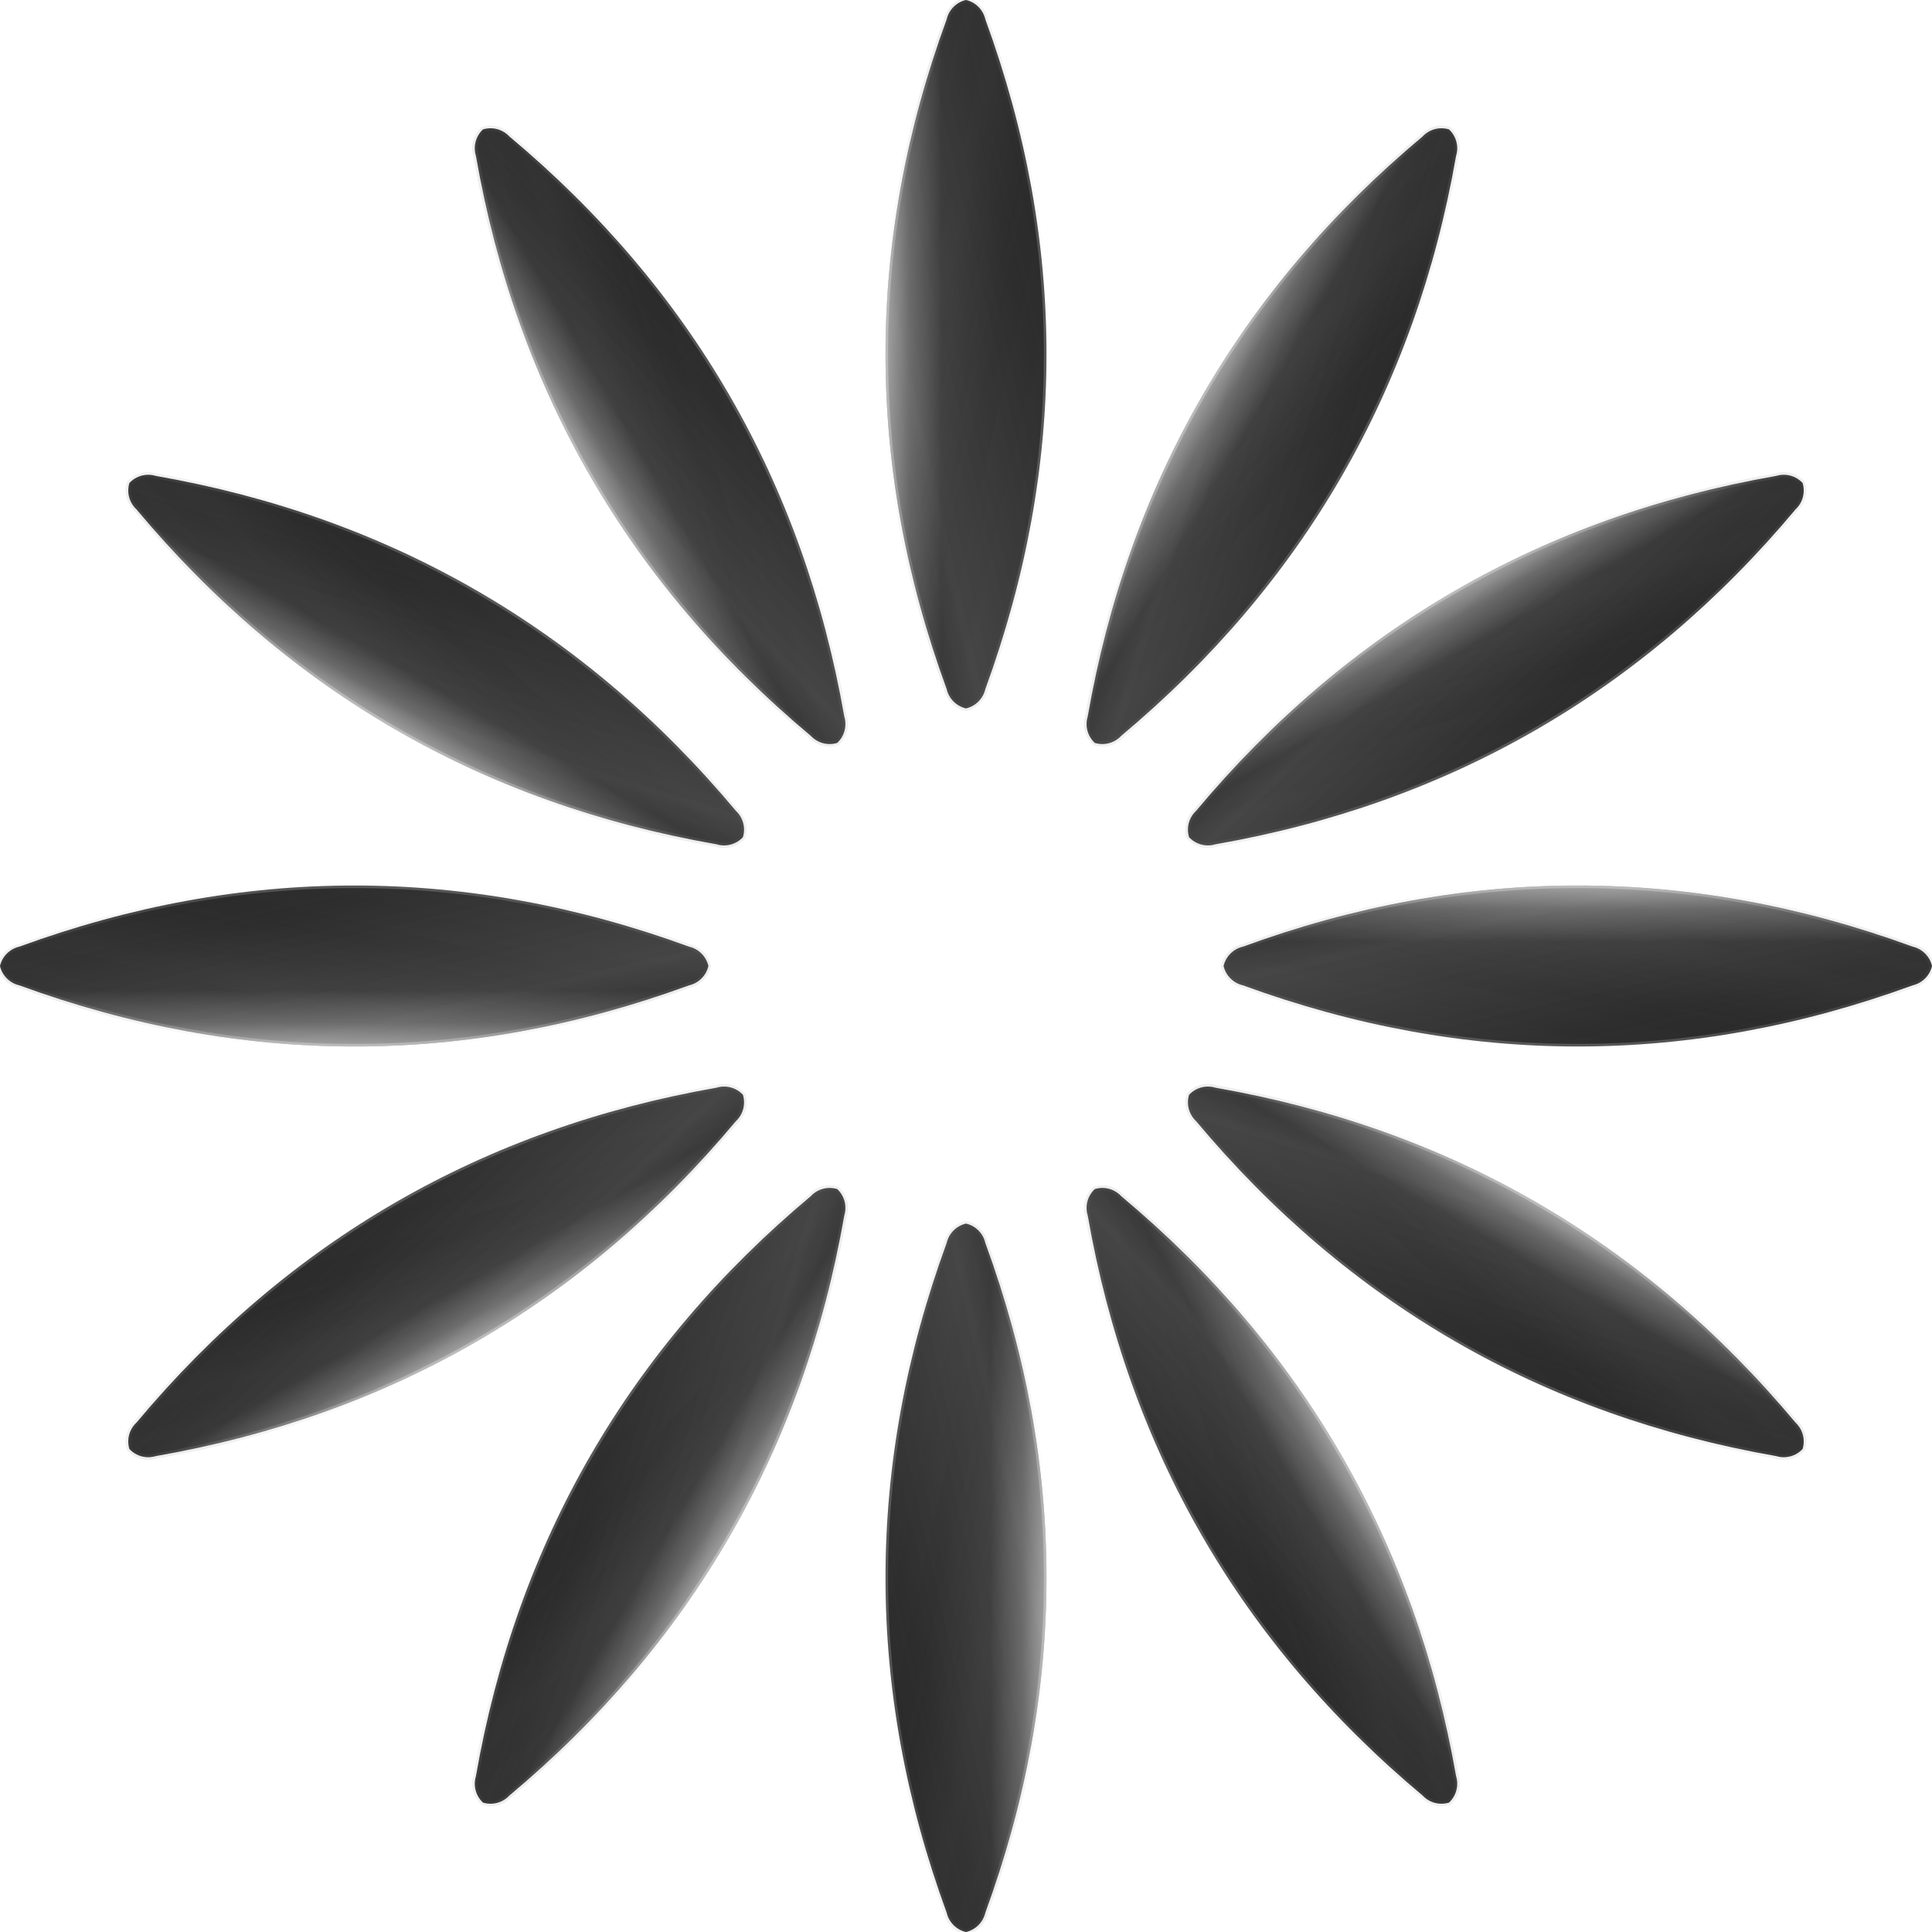
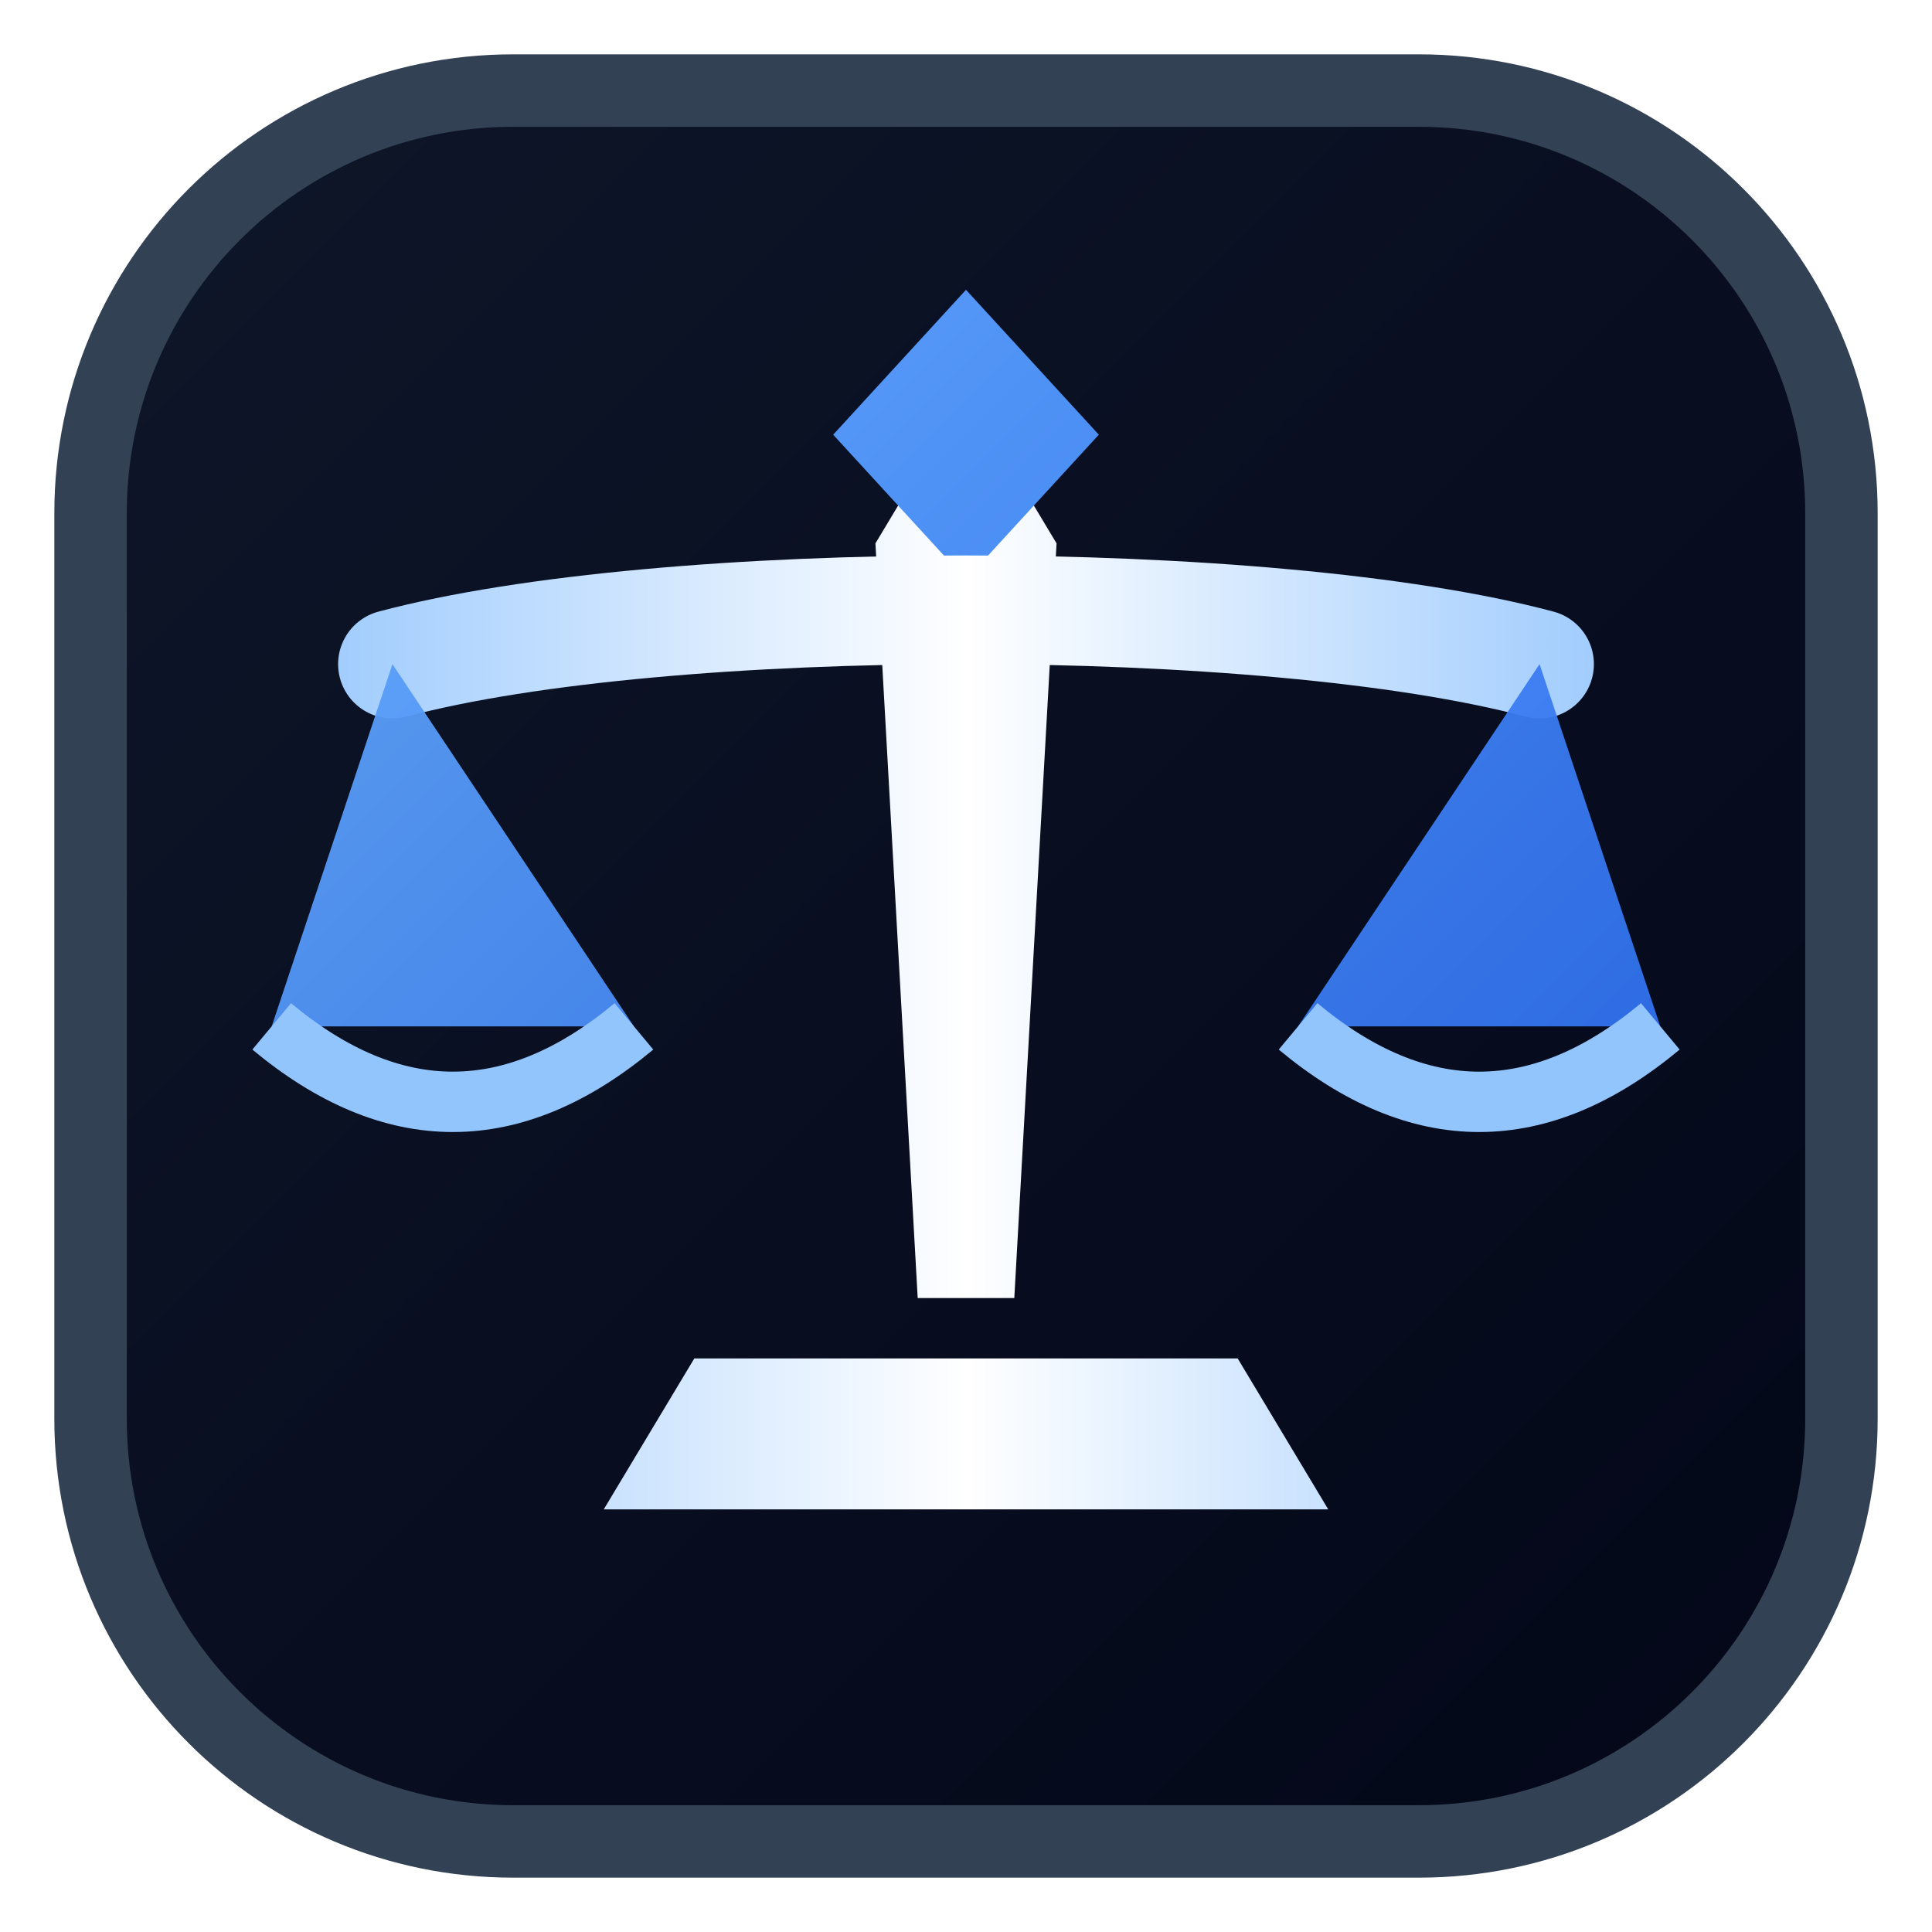
- <svg xmlns="http://www.w3.org/2000/svg" viewBox="100 100 300 300">
+ <svg xmlns="http://www.w3.org/2000/svg" viewBox="0 0 32 32" fill="none">
  <defs>
-     <clipPath id="topClip">
-       <rect x="30" y="-25" width="130" height="23" />
-     </clipPath>
-     <path id="blade" d="M 40,0 A 4,4 0 0 1 43,-3 Q 95,-22 147,-3 A 4,4 0 0 1 150,0 A 4,4 0 0 1 147,3 Q 95,22 43,3 A 4,4 0 0 1 40,0 Z" />
-     <linearGradient id="specular" x1="0%" y1="0%" x2="0%" y2="100%">
-       <stop offset="0%" stop-color="#ffffff" stop-opacity="0.5" />
-       <stop offset="15%" stop-color="#ffffff" stop-opacity="0.2" />
-       <stop offset="35%" stop-color="#ffffff" stop-opacity="0" />
-       <stop offset="100%" stop-color="#ffffff" stop-opacity="0" />
+     <linearGradient id="lexBg" x1="0" y1="0" x2="32" y2="32" gradientUnits="userSpaceOnUse">
+       <stop offset="0%" stop-color="#0f172a" />
+       <stop offset="100%" stop-color="#020617" />
    </linearGradient>
-     <linearGradient id="glassBorder" x1="0%" y1="0%" x2="0%" y2="100%">
-       <stop offset="0%" stop-color="#ffffff" stop-opacity="0.3" />
-       <stop offset="50%" stop-color="#666666" stop-opacity="0.1" />
-       <stop offset="100%" stop-color="#ffffff" stop-opacity="0.2" />
+     <linearGradient id="lexBeam" x1="4" y1="10" x2="28" y2="10" gradientUnits="userSpaceOnUse">
+       <stop offset="0%" stop-color="#93c5fd" />
+       <stop offset="50%" stop-color="#ffffff" />
+       <stop offset="100%" stop-color="#93c5fd" />
    </linearGradient>
-     <linearGradient id="glassFill" x1="0%" y1="0%" x2="100%" y2="100%">
-       <stop offset="0%" stop-color="#0a0a0a" stop-opacity="0.9" />
-       <stop offset="30%" stop-color="#151515" stop-opacity="0.8" />
-       <stop offset="70%" stop-color="#080808" stop-opacity="0.85" />
-       <stop offset="100%" stop-color="#111111" stop-opacity="0.9" />
-     </linearGradient>
-     <linearGradient id="innerLight" x1="100%" y1="0%" x2="0%" y2="100%">
-       <stop offset="0%" stop-color="#ffffff" stop-opacity="0" />
-       <stop offset="40%" stop-color="#777777" stop-opacity="0.08" />
-       <stop offset="60%" stop-color="#222222" stop-opacity="0.05" />
-       <stop offset="100%" stop-color="#ffffff" stop-opacity="0" />
+     <linearGradient id="lexBlue" x1="6" y1="6" x2="26" y2="26" gradientUnits="userSpaceOnUse">
+       <stop offset="0%" stop-color="#60a5fa" />
+       <stop offset="100%" stop-color="#2563eb" />
    </linearGradient>
  </defs>
-   <g transform="translate(250,250)">
-     <g transform="rotate(0)">
-       <use href="#blade" fill="url(#glassFill)" />
-       <use href="#blade" fill="url(#innerLight)" />
-       <use href="#blade" fill="url(#specular)" clip-path="url(#topClip)" />
-       <use href="#blade" fill="none" stroke="url(#glassBorder)" stroke-width="0.8" />
-     </g>
-     <g transform="rotate(30)">
-       <use href="#blade" fill="url(#glassFill)" />
-       <use href="#blade" fill="url(#innerLight)" />
-       <use href="#blade" fill="url(#specular)" clip-path="url(#topClip)" />
-       <use href="#blade" fill="none" stroke="url(#glassBorder)" stroke-width="0.8" />
-     </g>
-     <g transform="rotate(60)">
-       <use href="#blade" fill="url(#glassFill)" />
-       <use href="#blade" fill="url(#innerLight)" />
-       <use href="#blade" fill="url(#specular)" clip-path="url(#topClip)" />
-       <use href="#blade" fill="none" stroke="url(#glassBorder)" stroke-width="0.8" />
-     </g>
-     <g transform="rotate(90)">
-       <use href="#blade" fill="url(#glassFill)" />
-       <use href="#blade" fill="url(#innerLight)" />
-       <use href="#blade" fill="url(#specular)" clip-path="url(#topClip)" />
-       <use href="#blade" fill="none" stroke="url(#glassBorder)" stroke-width="0.8" />
-     </g>
-     <g transform="rotate(120)">
-       <use href="#blade" fill="url(#glassFill)" />
-       <use href="#blade" fill="url(#innerLight)" />
-       <use href="#blade" fill="url(#specular)" clip-path="url(#topClip)" />
-       <use href="#blade" fill="none" stroke="url(#glassBorder)" stroke-width="0.8" />
-     </g>
-     <g transform="rotate(150)">
-       <use href="#blade" fill="url(#glassFill)" />
-       <use href="#blade" fill="url(#innerLight)" />
-       <use href="#blade" fill="url(#specular)" clip-path="url(#topClip)" />
-       <use href="#blade" fill="none" stroke="url(#glassBorder)" stroke-width="0.8" />
-     </g>
-     <g transform="rotate(180)">
-       <use href="#blade" fill="url(#glassFill)" />
-       <use href="#blade" fill="url(#innerLight)" />
-       <use href="#blade" fill="url(#specular)" clip-path="url(#topClip)" />
-       <use href="#blade" fill="none" stroke="url(#glassBorder)" stroke-width="0.8" />
-     </g>
-     <g transform="rotate(210)">
-       <use href="#blade" fill="url(#glassFill)" />
-       <use href="#blade" fill="url(#innerLight)" />
-       <use href="#blade" fill="url(#specular)" clip-path="url(#topClip)" />
-       <use href="#blade" fill="none" stroke="url(#glassBorder)" stroke-width="0.8" />
-     </g>
-     <g transform="rotate(240)">
-       <use href="#blade" fill="url(#glassFill)" />
-       <use href="#blade" fill="url(#innerLight)" />
-       <use href="#blade" fill="url(#specular)" clip-path="url(#topClip)" />
-       <use href="#blade" fill="none" stroke="url(#glassBorder)" stroke-width="0.8" />
-     </g>
-     <g transform="rotate(270)">
-       <use href="#blade" fill="url(#glassFill)" />
-       <use href="#blade" fill="url(#innerLight)" />
-       <use href="#blade" fill="url(#specular)" clip-path="url(#topClip)" />
-       <use href="#blade" fill="none" stroke="url(#glassBorder)" stroke-width="0.8" />
-     </g>
-     <g transform="rotate(300)">
-       <use href="#blade" fill="url(#glassFill)" />
-       <use href="#blade" fill="url(#innerLight)" />
-       <use href="#blade" fill="url(#specular)" clip-path="url(#topClip)" />
-       <use href="#blade" fill="none" stroke="url(#glassBorder)" stroke-width="0.8" />
-     </g>
-     <g transform="rotate(330)">
-       <use href="#blade" fill="url(#glassFill)" />
-       <use href="#blade" fill="url(#innerLight)" />
-       <use href="#blade" fill="url(#specular)" clip-path="url(#topClip)" />
-       <use href="#blade" fill="none" stroke="url(#glassBorder)" stroke-width="0.8" />
-     </g>
-   </g>
+   <rect x="1.5" y="1.5" width="29" height="29" rx="7" fill="url(#lexBg)" stroke="#334155" stroke-width="1.2" />
+   <path d="M16 6.5 L17.5 9 L16.8 21.5 L15.2 21.5 L14.5 9 Z" fill="url(#lexBeam)" />
+   <polygon points="16,4.8 18.2,7.2 16,9.6 13.8,7.2" fill="url(#lexBlue)" />
+   <path d="M6.5 11 C11 9.8 21 9.8 25.5 11" stroke="url(#lexBeam)" stroke-width="1.8" stroke-linecap="round" fill="none" />
+   <path d="M6.5 11 L4.5 17 L10.5 17 Z" fill="url(#lexBlue)" opacity="0.95" />
+   <path d="M4.5 17 Q7.5 19.5 10.5 17" stroke="#93c5fd" stroke-width="1" fill="none" />
+   <path d="M25.5 11 L21.5 17 L27.5 17 Z" fill="url(#lexBlue)" opacity="0.95" />
+   <path d="M21.5 17 Q24.5 19.5 27.5 17" stroke="#93c5fd" stroke-width="1" fill="none" />
+   <path d="M11.5 22.5 L20.5 22.5 L22 25 L10 25 Z" fill="url(#lexBeam)" />
</svg>
